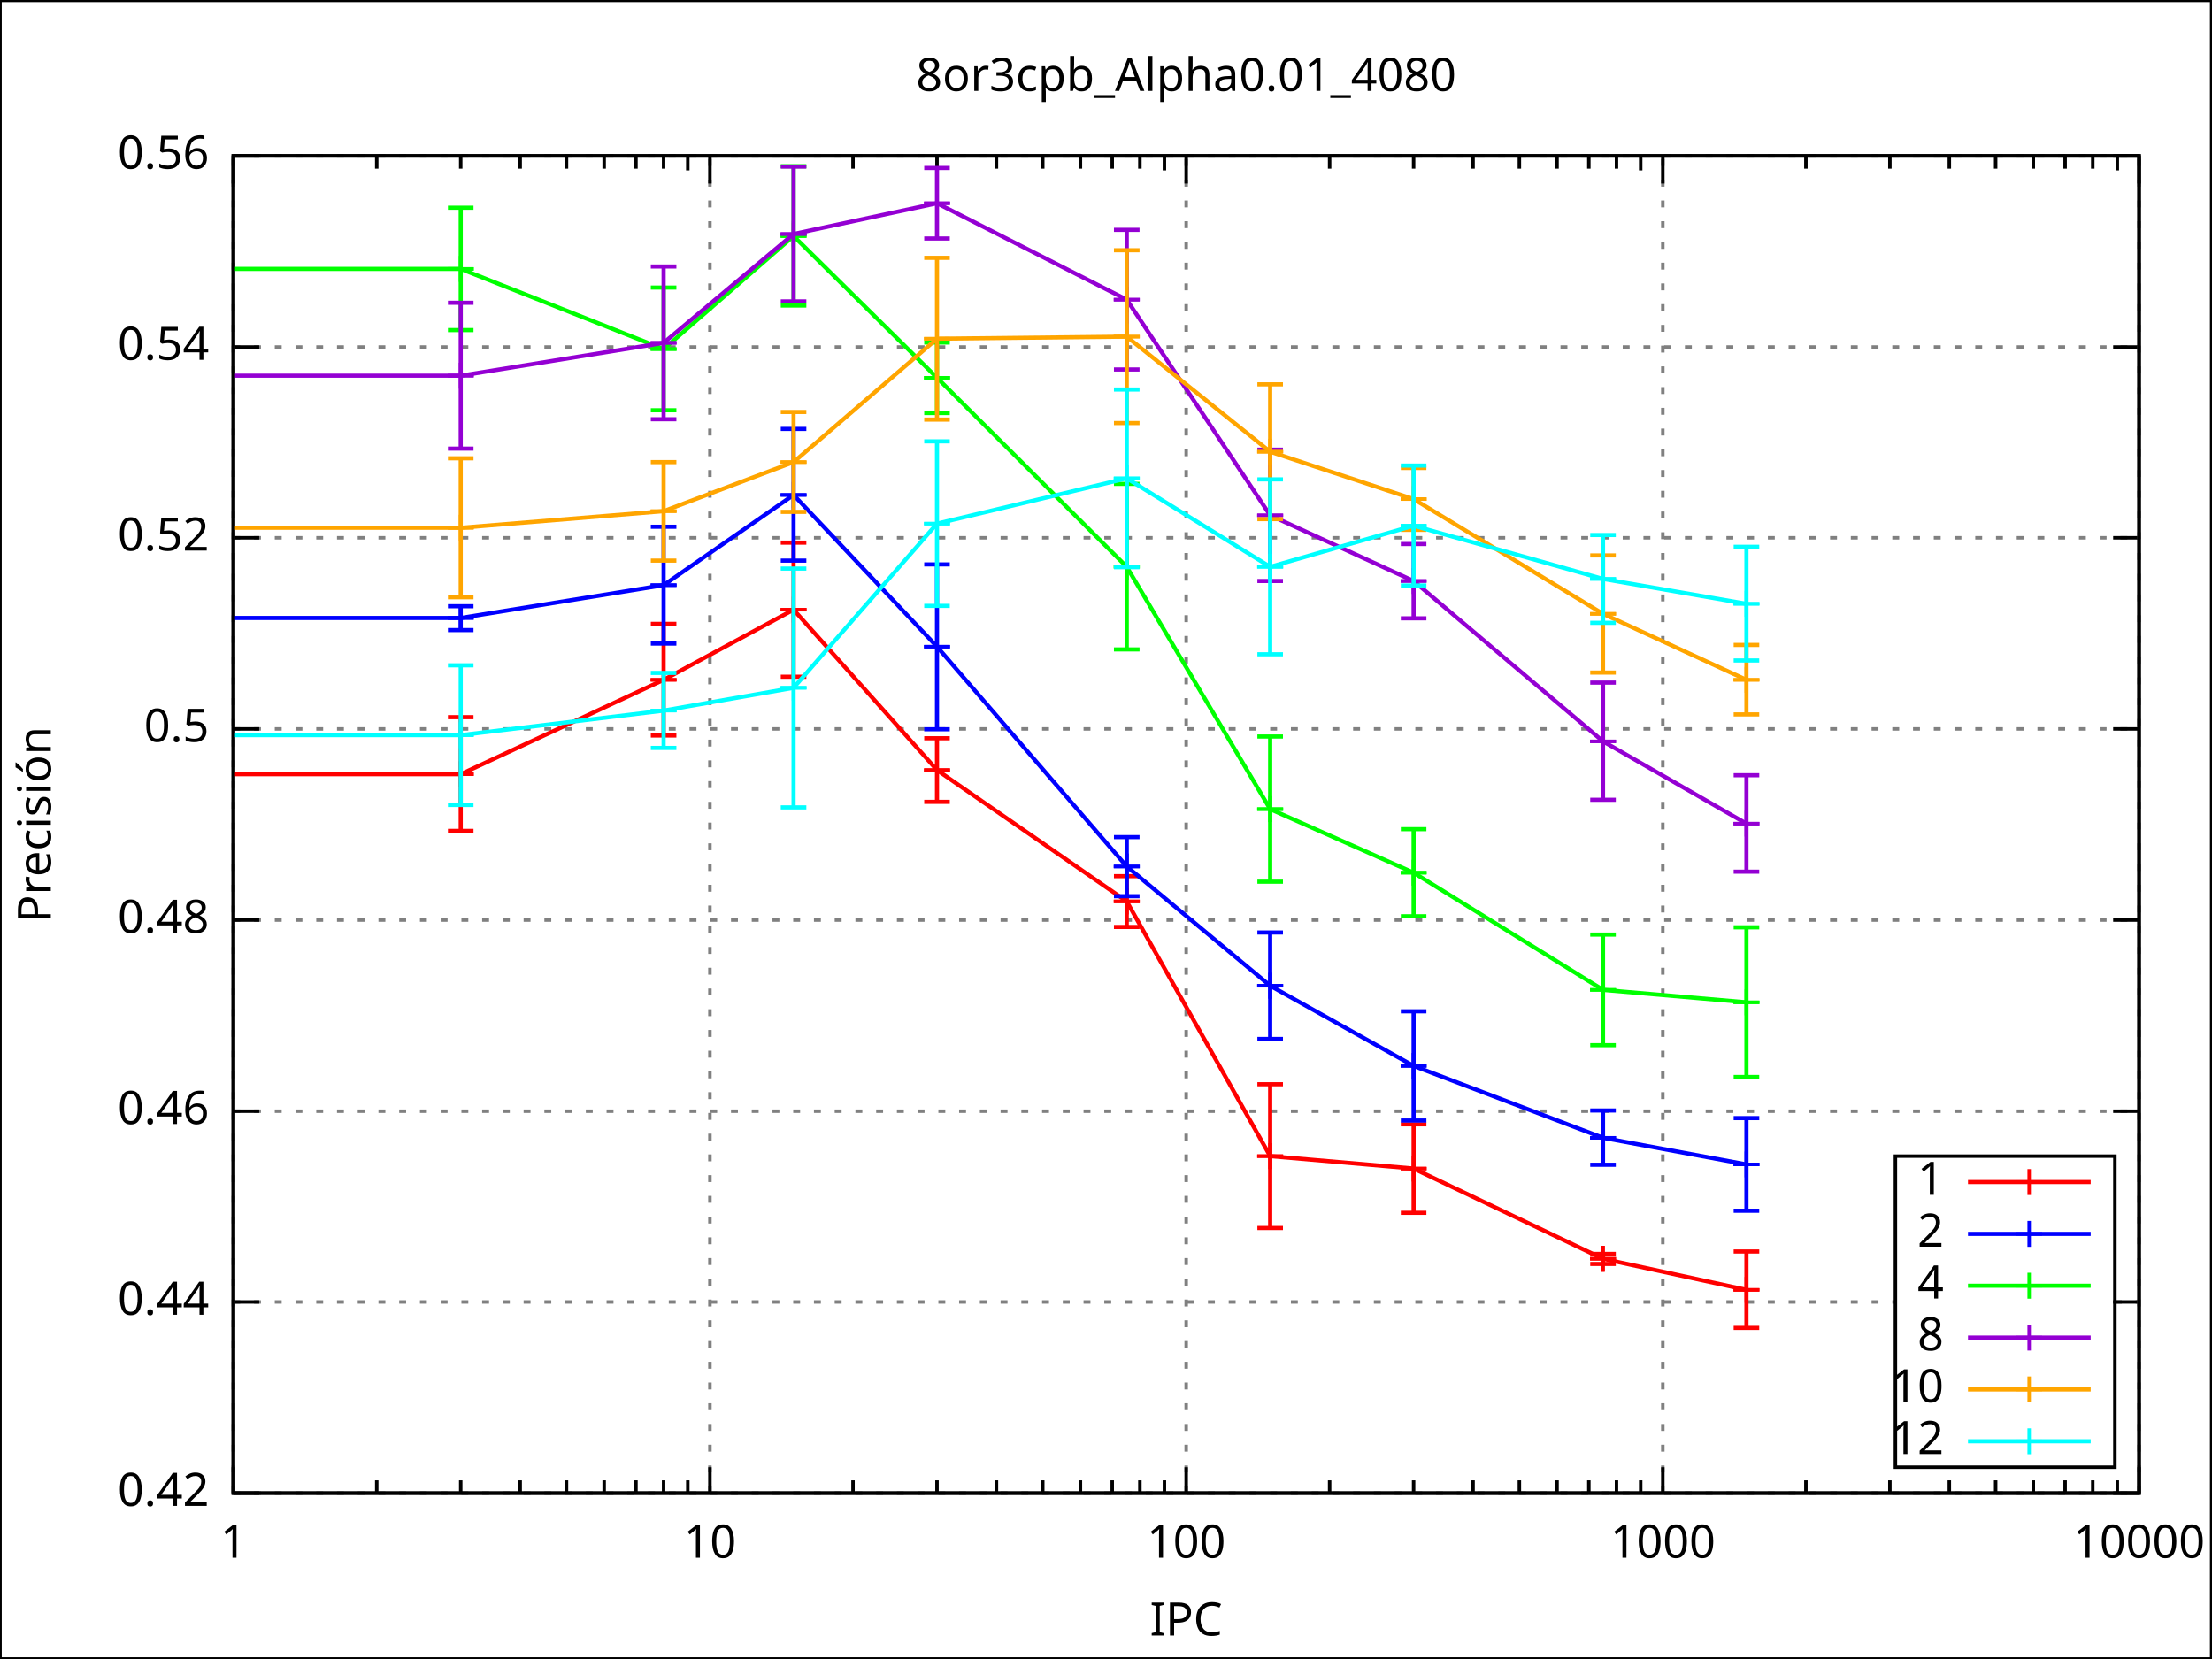
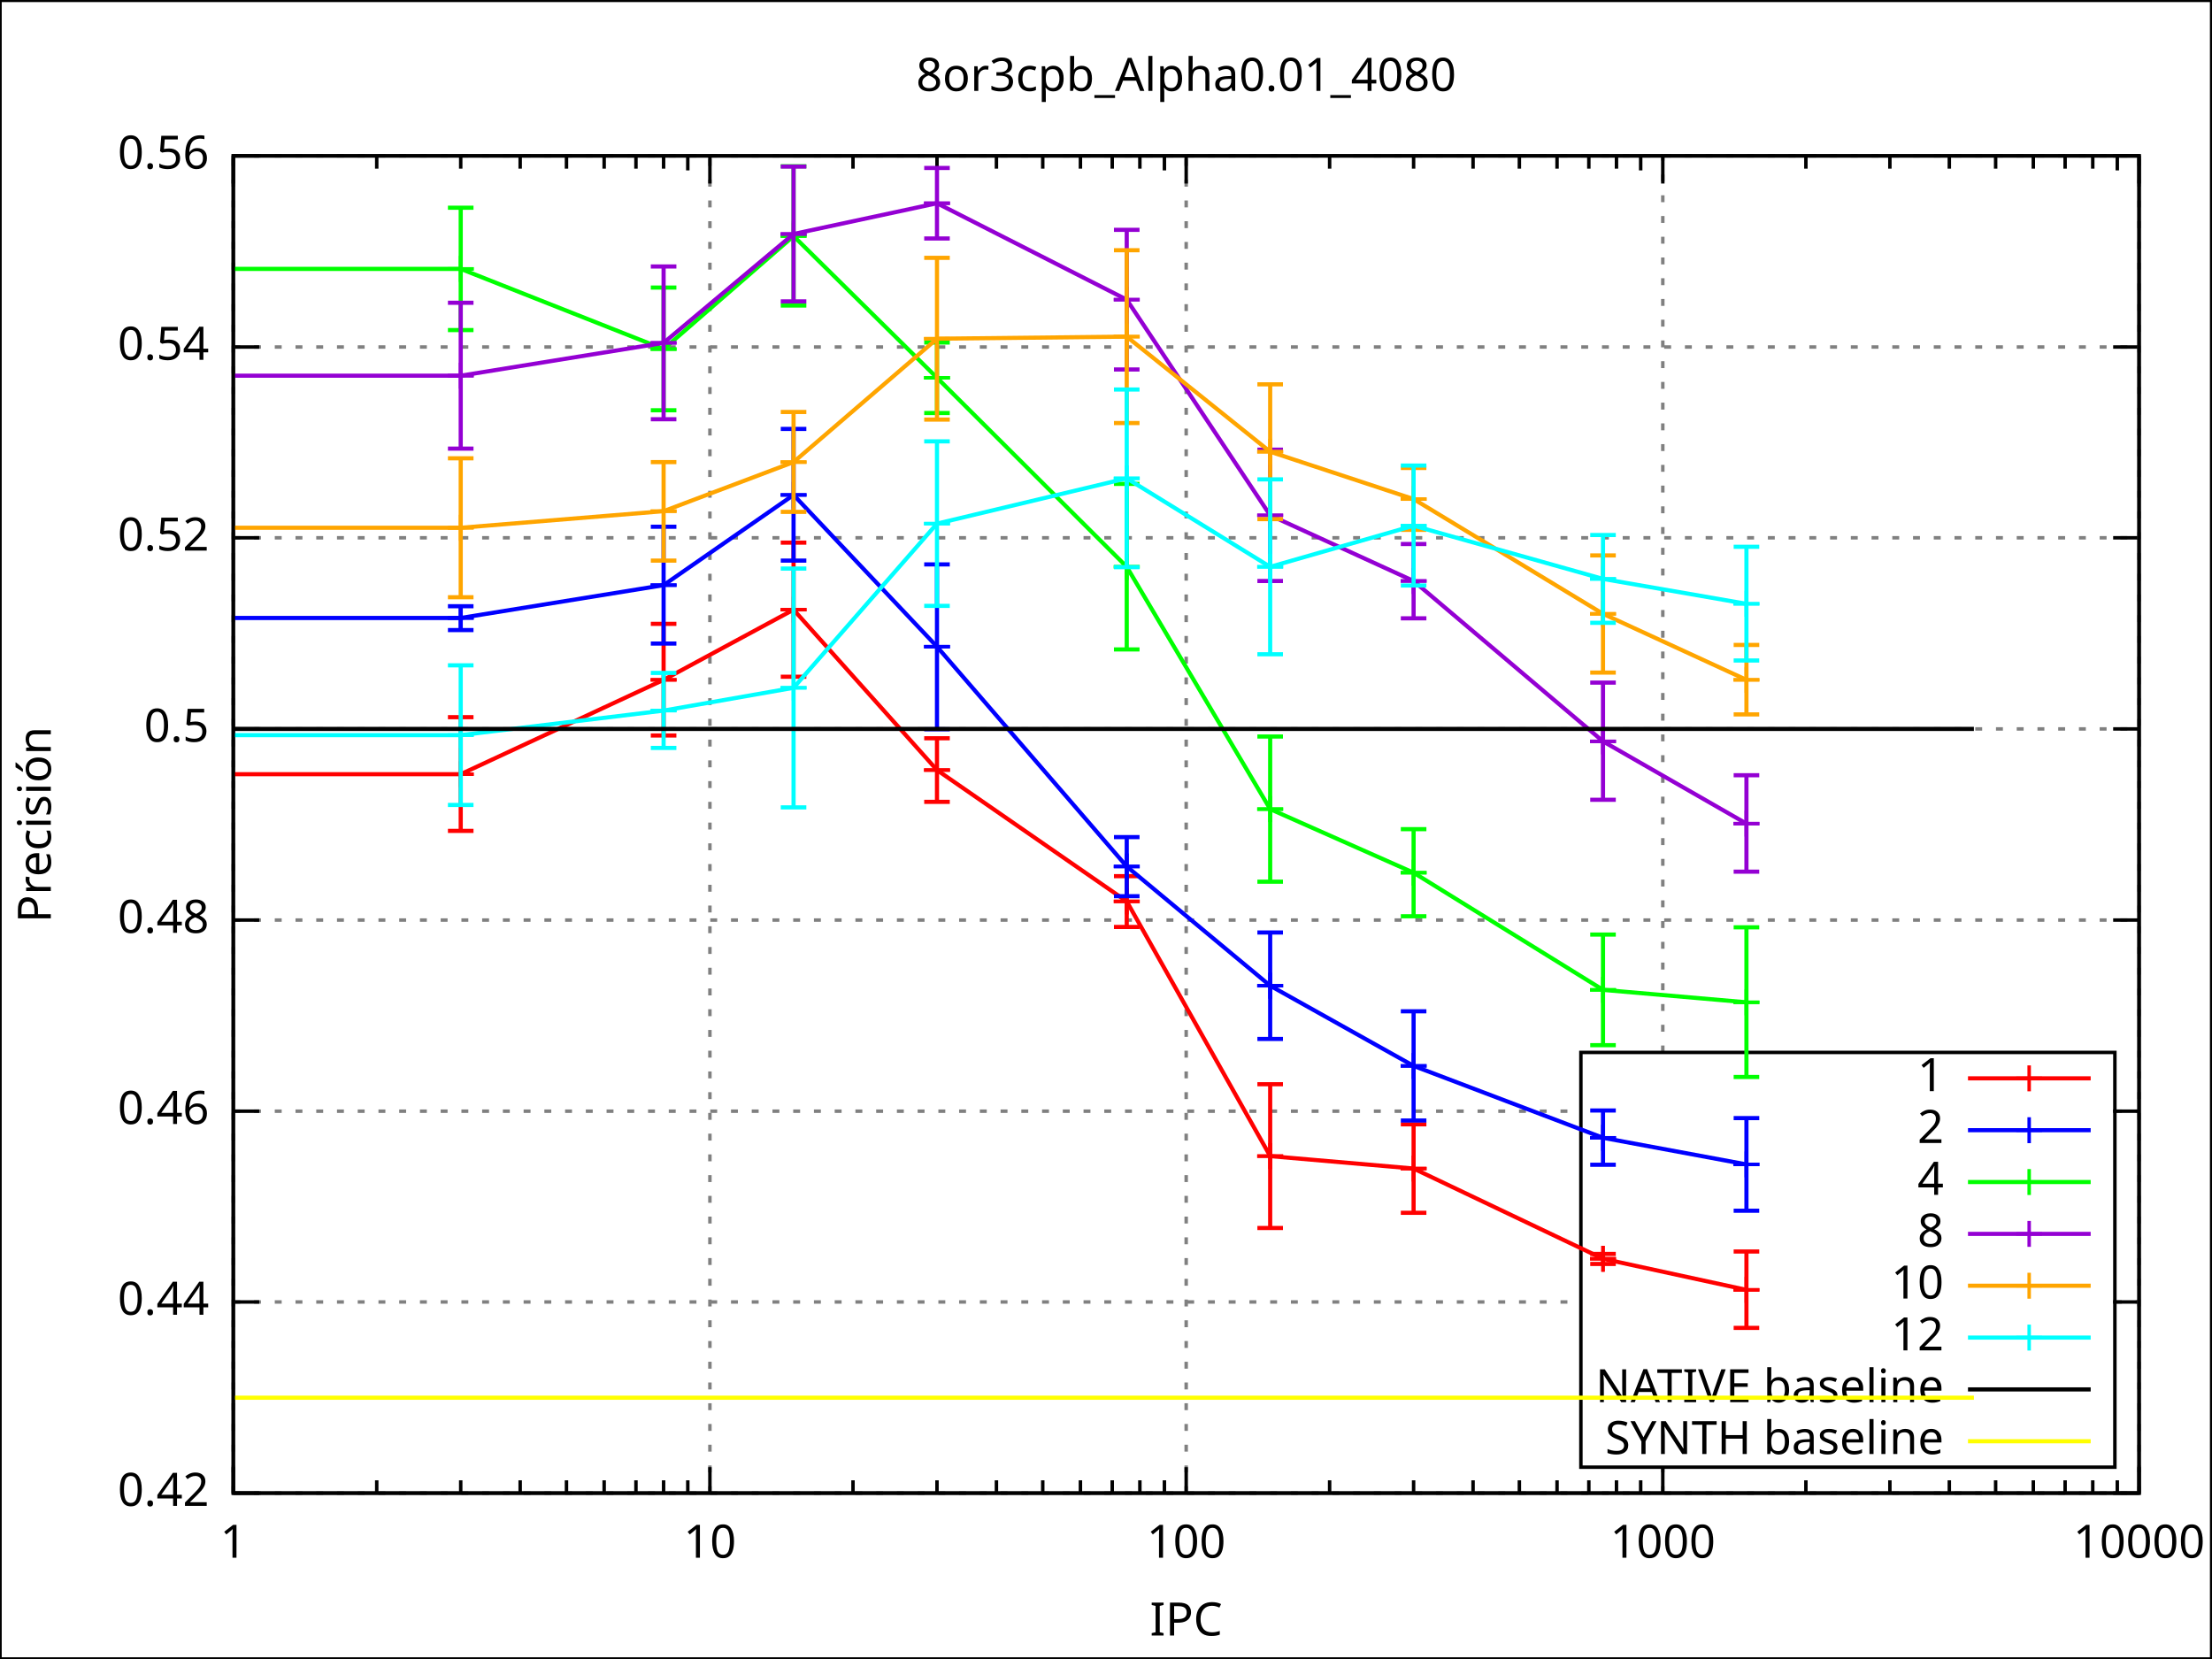
<svg xmlns="http://www.w3.org/2000/svg" xmlns:xlink="http://www.w3.org/1999/xlink" width="640" height="480" viewBox="0 0 640 480">
  <g id="gnuplot_canvas">
    <rect x="0" y="0" width="640" height="480" fill="none" />
    <defs>
      <circle id="gpDot" r="0.5" stroke-width="0.5" />
      <path id="gpPt0" stroke-width="0.267" stroke="currentColor" d="M-1,0 h2 M0,-1 v2" />
      <path id="gpPt1" stroke-width="0.267" stroke="currentColor" d="M-1,-1 L1,1 M1,-1 L-1,1" />
      <path id="gpPt2" stroke-width="0.267" stroke="currentColor" d="M-1,0 L1,0 M0,-1 L0,1 M-1,-1 L1,1 M-1,1 L1,-1" />
      <rect id="gpPt3" stroke-width="0.267" stroke="currentColor" x="-1" y="-1" width="2" height="2" />
      <rect id="gpPt4" stroke-width="0.267" stroke="currentColor" fill="currentColor" x="-1" y="-1" width="2" height="2" />
      <circle id="gpPt5" stroke-width="0.267" stroke="currentColor" cx="0" cy="0" r="1" />
      <use xlink:href="#gpPt5" id="gpPt6" fill="currentColor" stroke="none" />
      <path id="gpPt7" stroke-width="0.267" stroke="currentColor" d="M0,-1.33 L-1.33,0.67 L1.33,0.67 z" />
      <use xlink:href="#gpPt7" id="gpPt8" fill="currentColor" stroke="none" />
      <use xlink:href="#gpPt7" id="gpPt9" stroke="currentColor" transform="rotate(180)" />
      <use xlink:href="#gpPt9" id="gpPt10" fill="currentColor" stroke="none" />
      <use xlink:href="#gpPt3" id="gpPt11" stroke="currentColor" transform="rotate(45)" />
      <use xlink:href="#gpPt11" id="gpPt12" fill="currentColor" stroke="none" />
    </defs>
    <g style="fill:none; color:white; stroke:currentColor; stroke-width:1.00; stroke-linecap:butt; stroke-linejoin:miter">
</g>
    <g style="fill:none; color:black; stroke:currentColor; stroke-width:1.00; stroke-linecap:butt; stroke-linejoin:miter">
      <g style="stroke:none; shape-rendering:crispEdges">
        <polygon fill="rgb(255, 255, 255)" points="0.0,480.0 639.9,480.0 639.9,0.1 0.0,0.1 " />
      </g>
      <path stroke="black" d="M0.0,480.0 L0.0,0.1 L639.9,0.1 L639.9,480.0 L0.0,480.0  h0.01" />
    </g>
    <g style="fill:none; color:gray; stroke:currentColor; stroke-width:1.00; stroke-linecap:butt; stroke-linejoin:miter">
      <path stroke="gray" stroke-dasharray=" 2,4" class="gridline" d="M67.5,432.0 L618.9,432.0  h0.01" />
    </g>
    <g style="fill:none; color:black; stroke:currentColor; stroke-width:1.00; stroke-linecap:butt; stroke-linejoin:miter">
      <path stroke="black" d="M67.5,432.0 L75.0,432.0 M618.9,432.0 L611.4,432.0  h0.01" />
      <g transform="translate(60.5,435.7)" style="stroke:none; fill:black; font-family:Verdana; font-size:10.00pt; text-anchor:end">
        <text> 0.42</text>
      </g>
    </g>
    <g style="fill:none; color:gray; stroke:currentColor; stroke-width:1.00; stroke-linecap:butt; stroke-linejoin:miter">
-       <path stroke="gray" stroke-dasharray=" 2,4" class="gridline" d="M67.5,376.7 L548.4,376.7 M611.9,376.7 L618.9,376.7  h0.01" />
+       <path stroke="gray" stroke-dasharray=" 2,4" class="gridline" d="M67.5,376.7 L457.4,376.7 M611.9,376.7 L618.9,376.7  h0.01" />
    </g>
    <g style="fill:none; color:black; stroke:currentColor; stroke-width:1.00; stroke-linecap:butt; stroke-linejoin:miter">
      <path stroke="black" d="M67.5,376.7 L75.0,376.7 M618.9,376.7 L611.4,376.7  h0.01" />
      <g transform="translate(60.5,380.4)" style="stroke:none; fill:black; font-family:Verdana; font-size:10.00pt; text-anchor:end">
        <text> 0.44</text>
      </g>
    </g>
    <g style="fill:none; color:gray; stroke:currentColor; stroke-width:1.00; stroke-linecap:butt; stroke-linejoin:miter">
-       <path stroke="gray" stroke-dasharray=" 2,4" class="gridline" d="M67.5,321.5 L618.9,321.5  h0.01" />
+       <path stroke="gray" stroke-dasharray=" 2,4" class="gridline" d="M67.5,321.5 L457.4,321.5 M611.9,321.5 L618.9,321.5  h0.01" />
    </g>
    <g style="fill:none; color:black; stroke:currentColor; stroke-width:1.00; stroke-linecap:butt; stroke-linejoin:miter">
      <path stroke="black" d="M67.5,321.5 L75.0,321.5 M618.9,321.5 L611.4,321.5  h0.01" />
      <g transform="translate(60.5,325.2)" style="stroke:none; fill:black; font-family:Verdana; font-size:10.00pt; text-anchor:end">
        <text> 0.46</text>
      </g>
    </g>
    <g style="fill:none; color:gray; stroke:currentColor; stroke-width:1.00; stroke-linecap:butt; stroke-linejoin:miter">
      <path stroke="gray" stroke-dasharray=" 2,4" class="gridline" d="M67.5,266.2 L618.9,266.2  h0.01" />
    </g>
    <g style="fill:none; color:black; stroke:currentColor; stroke-width:1.00; stroke-linecap:butt; stroke-linejoin:miter">
      <path stroke="black" d="M67.5,266.2 L75.0,266.2 M618.9,266.2 L611.4,266.2  h0.01" />
      <g transform="translate(60.5,269.9)" style="stroke:none; fill:black; font-family:Verdana; font-size:10.00pt; text-anchor:end">
        <text> 0.48</text>
      </g>
    </g>
    <g style="fill:none; color:gray; stroke:currentColor; stroke-width:1.00; stroke-linecap:butt; stroke-linejoin:miter">
      <path stroke="gray" stroke-dasharray=" 2,4" class="gridline" d="M67.5,210.9 L618.9,210.9  h0.01" />
    </g>
    <g style="fill:none; color:black; stroke:currentColor; stroke-width:1.00; stroke-linecap:butt; stroke-linejoin:miter">
      <path stroke="black" d="M67.5,210.9 L75.0,210.9 M618.9,210.9 L611.4,210.9  h0.01" />
      <g transform="translate(60.5,214.6)" style="stroke:none; fill:black; font-family:Verdana; font-size:10.00pt; text-anchor:end">
        <text> 0.5</text>
      </g>
    </g>
    <g style="fill:none; color:gray; stroke:currentColor; stroke-width:1.00; stroke-linecap:butt; stroke-linejoin:miter">
      <path stroke="gray" stroke-dasharray=" 2,4" class="gridline" d="M67.5,155.6 L618.9,155.6  h0.01" />
    </g>
    <g style="fill:none; color:black; stroke:currentColor; stroke-width:1.00; stroke-linecap:butt; stroke-linejoin:miter">
      <path stroke="black" d="M67.5,155.6 L75.0,155.6 M618.9,155.6 L611.4,155.6  h0.01" />
      <g transform="translate(60.5,159.3)" style="stroke:none; fill:black; font-family:Verdana; font-size:10.00pt; text-anchor:end">
        <text> 0.52</text>
      </g>
    </g>
    <g style="fill:none; color:gray; stroke:currentColor; stroke-width:1.00; stroke-linecap:butt; stroke-linejoin:miter">
      <path stroke="gray" stroke-dasharray=" 2,4" class="gridline" d="M67.5,100.4 L618.9,100.4  h0.01" />
    </g>
    <g style="fill:none; color:black; stroke:currentColor; stroke-width:1.00; stroke-linecap:butt; stroke-linejoin:miter">
      <path stroke="black" d="M67.5,100.4 L75.0,100.4 M618.9,100.4 L611.4,100.4  h0.01" />
      <g transform="translate(60.5,104.1)" style="stroke:none; fill:black; font-family:Verdana; font-size:10.00pt; text-anchor:end">
        <text> 0.54</text>
      </g>
    </g>
    <g style="fill:none; color:gray; stroke:currentColor; stroke-width:1.00; stroke-linecap:butt; stroke-linejoin:miter">
      <path stroke="gray" stroke-dasharray=" 2,4" class="gridline" d="M67.5,45.1 L618.9,45.1  h0.01" />
    </g>
    <g style="fill:none; color:black; stroke:currentColor; stroke-width:1.00; stroke-linecap:butt; stroke-linejoin:miter">
      <path stroke="black" d="M67.5,45.1 L75.0,45.1 M618.9,45.1 L611.4,45.1  h0.01" />
      <g transform="translate(60.5,48.8)" style="stroke:none; fill:black; font-family:Verdana; font-size:10.00pt; text-anchor:end">
        <text> 0.56</text>
      </g>
    </g>
    <g style="fill:none; color:gray; stroke:currentColor; stroke-width:1.00; stroke-linecap:butt; stroke-linejoin:miter">
      <path stroke="gray" stroke-dasharray=" 2,4" class="gridline" d="M67.5,432.0 L67.5,45.1  h0.01" />
    </g>
    <g style="fill:none; color:black; stroke:currentColor; stroke-width:1.00; stroke-linecap:butt; stroke-linejoin:miter">
      <path stroke="black" d="M67.5,432.0 L67.5,424.5 M67.5,45.1 L67.5,52.6  h0.01" />
      <g transform="translate(67.5,450.7)" style="stroke:none; fill:black; font-family:Verdana; font-size:10.00pt; text-anchor:middle">
        <text> 1</text>
      </g>
      <path stroke="black" d="M109.0,432.0 L109.0,428.3 M109.0,45.1 L109.0,48.8 M133.3,432.0 L133.3,428.3 M133.3,45.1 L133.3,48.8    M150.5,432.0 L150.5,428.3 M150.5,45.1 L150.5,48.8 M163.9,432.0 L163.9,428.3 M163.9,45.1 L163.9,48.8    M174.8,432.0 L174.8,428.3 M174.8,45.1 L174.8,48.8 M184.0,432.0 L184.0,428.3 M184.0,45.1 L184.0,48.8    M192.0,432.0 L192.0,428.3 M192.0,45.1 L192.0,48.8 M199.0,432.0 L199.0,428.3 M199.0,45.1 L199.0,48.8     h0.01" />
    </g>
    <g style="fill:none; color:gray; stroke:currentColor; stroke-width:1.00; stroke-linecap:butt; stroke-linejoin:miter">
      <path stroke="gray" stroke-dasharray=" 2,4" class="gridline" d="M205.4,432.0 L205.4,45.1  h0.01" />
    </g>
    <g style="fill:none; color:black; stroke:currentColor; stroke-width:1.00; stroke-linecap:butt; stroke-linejoin:miter">
      <path stroke="black" d="M205.4,432.0 L205.4,424.5 M205.4,45.1 L205.4,52.6  h0.01" />
      <g transform="translate(205.4,450.7)" style="stroke:none; fill:black; font-family:Verdana; font-size:10.00pt; text-anchor:middle">
        <text> 10</text>
      </g>
      <path stroke="black" d="M246.8,432.0 L246.8,428.3 M246.8,45.1 L246.8,48.8 M271.1,432.0 L271.1,428.3 M271.1,45.1 L271.1,48.8    M288.3,432.0 L288.3,428.3 M288.3,45.1 L288.3,48.8 M301.7,432.0 L301.7,428.3 M301.7,45.1 L301.7,48.8    M312.6,432.0 L312.6,428.3 M312.6,45.1 L312.6,48.8 M321.8,432.0 L321.8,428.3 M321.8,45.1 L321.8,48.8    M329.8,432.0 L329.8,428.3 M329.8,45.1 L329.8,48.8 M336.9,432.0 L336.9,428.3 M336.9,45.1 L336.9,48.8     h0.01" />
    </g>
    <g style="fill:none; color:gray; stroke:currentColor; stroke-width:1.00; stroke-linecap:butt; stroke-linejoin:miter">
      <path stroke="gray" stroke-dasharray=" 2,4" class="gridline" d="M343.2,432.0 L343.2,45.1  h0.01" />
    </g>
    <g style="fill:none; color:black; stroke:currentColor; stroke-width:1.00; stroke-linecap:butt; stroke-linejoin:miter">
      <path stroke="black" d="M343.2,432.0 L343.2,424.5 M343.2,45.1 L343.2,52.6  h0.01" />
      <g transform="translate(343.2,450.7)" style="stroke:none; fill:black; font-family:Verdana; font-size:10.00pt; text-anchor:middle">
        <text> 100</text>
      </g>
      <path stroke="black" d="M384.7,432.0 L384.7,428.3 M384.7,45.1 L384.7,48.8 M409.0,432.0 L409.0,428.3 M409.0,45.1 L409.0,48.8    M426.2,432.0 L426.2,428.3 M426.2,45.1 L426.2,48.8 M439.6,432.0 L439.6,428.3 M439.6,45.1 L439.6,48.8    M450.5,432.0 L450.5,428.3 M450.5,45.1 L450.5,48.8 M459.7,432.0 L459.7,428.3 M459.7,45.1 L459.7,48.8    M467.7,432.0 L467.7,428.3 M467.7,45.1 L467.7,48.8 M474.7,432.0 L474.7,428.3 M474.7,45.1 L474.7,48.8     h0.01" />
    </g>
    <g style="fill:none; color:gray; stroke:currentColor; stroke-width:1.00; stroke-linecap:butt; stroke-linejoin:miter">
-       <path stroke="gray" stroke-dasharray=" 2,4" class="gridline" d="M481.1,432.0 L481.1,45.1  h0.01" />
+       <path stroke="gray" stroke-dasharray=" 2,4" class="gridline" d="M481.1,432.0 L481.1,424.5 M481.1,304.5 L481.1,45.1  h0.01" />
    </g>
    <g style="fill:none; color:black; stroke:currentColor; stroke-width:1.00; stroke-linecap:butt; stroke-linejoin:miter">
      <path stroke="black" d="M481.1,432.0 L481.1,424.5 M481.1,45.1 L481.1,52.6  h0.01" />
      <g transform="translate(481.1,450.7)" style="stroke:none; fill:black; font-family:Verdana; font-size:10.00pt; text-anchor:middle">
        <text> 1000</text>
      </g>
      <path stroke="black" d="M522.5,432.0 L522.5,428.3 M522.5,45.1 L522.5,48.8 M546.8,432.0 L546.8,428.3 M546.8,45.1 L546.8,48.8    M564.0,432.0 L564.0,428.3 M564.0,45.1 L564.0,48.8 M577.4,432.0 L577.4,428.3 M577.4,45.1 L577.4,48.8    M588.3,432.0 L588.3,428.3 M588.3,45.1 L588.3,48.8 M597.5,432.0 L597.5,428.3 M597.5,45.1 L597.5,48.8    M605.5,432.0 L605.5,428.3 M605.5,45.1 L605.5,48.8 M612.6,432.0 L612.6,428.3 M612.6,45.1 L612.6,48.8     h0.01" />
    </g>
    <g style="fill:none; color:gray; stroke:currentColor; stroke-width:1.00; stroke-linecap:butt; stroke-linejoin:miter">
      <path stroke="gray" stroke-dasharray=" 2,4" class="gridline" d="M618.9,432.0 L618.9,45.1  h0.01" />
    </g>
    <g style="fill:none; color:black; stroke:currentColor; stroke-width:1.00; stroke-linecap:butt; stroke-linejoin:miter">
      <path stroke="black" d="M618.9,432.0 L618.9,424.5 M618.9,45.1 L618.9,52.6  h0.01" />
      <g transform="translate(618.9,450.7)" style="stroke:none; fill:black; font-family:Verdana; font-size:10.00pt; text-anchor:middle">
        <text> 10000</text>
      </g>
      <path stroke="black" d="M67.5,45.1 L67.5,432.0 L618.9,432.0 L618.9,45.1 L67.5,45.1 Z  h0.01" />
      <g transform="translate(14.7,238.6) rotate(270)" style="stroke:none; fill:black; font-family:Verdana; font-size:10.00pt; text-anchor:middle">
        <text>Precisión</text>
      </g>
      <g transform="translate(343.2,473.2)" style="stroke:none; fill:black; font-family:Verdana; font-size:10.00pt; text-anchor:middle">
        <text>IPC</text>
      </g>
      <g transform="translate(343.2,26.3)" style="stroke:none; fill:black; font-family:Verdana; font-size:10.00pt; text-anchor:middle">
        <text>8or3cpb_Alpha0.01_4080</text>
      </g>
-       <path stroke="black" d="M548.4,424.5 L548.4,334.5 L611.9,334.5 L611.9,424.5 L548.4,424.5 Z  h0.01" />
+       <path stroke="black" d="M457.4,424.5 L457.4,304.5 L611.9,304.5 L611.9,424.5 L457.4,424.5 Z  h0.01" />
    </g>
    <g id="gnuplot_plot_1">
      <g style="fill:none; color:white; stroke:black; stroke-width:1.20; stroke-linecap:butt; stroke-linejoin:miter">
</g>
      <g style="fill:none; color:red; stroke:currentColor; stroke-width:1.20; stroke-linecap:butt; stroke-linejoin:miter">
-         <g transform="translate(562.4,345.7)" style="stroke:none; fill:black; font-family:Verdana; font-size:10.00pt; text-anchor:end">
+         <g transform="translate(562.4,315.7)" style="stroke:none; fill:black; font-family:Verdana; font-size:10.00pt; text-anchor:end">
          <text>1</text>
        </g>
-         <path stroke="rgb(255,   0,   0)" d="M569.4,342.0 L604.9,342.0 M67.5,224.0 L133.3,224.0 L192.0,196.7 L229.6,176.4 L271.1,222.8 L326.0,260.8    L367.5,334.5 L409.0,338.1 L463.8,364.2 L505.3,373.2  h0.01" />
+         <path stroke="rgb(255,   0,   0)" d="M569.4,312.0 L604.9,312.0 M67.5,224.0 L133.3,224.0 L192.0,196.7 L229.6,176.4 L271.1,222.8 L326.0,260.8    L367.5,334.5 L409.0,338.1 L463.8,364.2 L505.3,373.2  h0.01" />
        <use xlink:href="#gpPt0" transform="translate(133.3,224.0) scale(3.75)" color="rgb(255,   0,   0)" />
        <use xlink:href="#gpPt0" transform="translate(192.0,196.7) scale(3.75)" color="rgb(255,   0,   0)" />
        <use xlink:href="#gpPt0" transform="translate(229.6,176.4) scale(3.75)" color="rgb(255,   0,   0)" />
        <use xlink:href="#gpPt0" transform="translate(271.1,222.8) scale(3.75)" color="rgb(255,   0,   0)" />
        <use xlink:href="#gpPt0" transform="translate(326.0,260.8) scale(3.75)" color="rgb(255,   0,   0)" />
        <use xlink:href="#gpPt0" transform="translate(367.5,334.5) scale(3.75)" color="rgb(255,   0,   0)" />
        <use xlink:href="#gpPt0" transform="translate(409.0,338.1) scale(3.75)" color="rgb(255,   0,   0)" />
        <use xlink:href="#gpPt0" transform="translate(463.8,364.2) scale(3.75)" color="rgb(255,   0,   0)" />
        <use xlink:href="#gpPt0" transform="translate(505.3,373.2) scale(3.75)" color="rgb(255,   0,   0)" />
-         <use xlink:href="#gpPt0" transform="translate(587.1,342.0) scale(3.75)" color="rgb(255,   0,   0)" />
+         <use xlink:href="#gpPt0" transform="translate(587.1,312.0) scale(3.75)" color="rgb(255,   0,   0)" />
      </g>
    </g>
    <g id="gnuplot_plot_2">
      <g style="fill:none; color:red; stroke:currentColor; stroke-width:1.20; stroke-linecap:butt; stroke-linejoin:miter">
        <path stroke="rgb(255,   0,   0)" d="M133.3,240.4 L133.3,207.5 M129.6,240.4 L137.0,240.4 M129.6,207.5 L137.0,207.5 M192.0,212.8 L192.0,180.5    M188.3,212.8 L195.7,212.8 M188.3,180.5 L195.7,180.5 M229.6,195.8 L229.6,157.0 M225.9,195.8 L233.3,195.8    M225.9,157.0 L233.3,157.0 M271.1,232.0 L271.1,213.6 M267.4,232.0 L274.8,232.0 M267.4,213.6 L274.8,213.6    M326.0,268.2 L326.0,253.5 M322.3,268.2 L329.7,268.2 M322.3,253.5 L329.7,253.5 M367.5,355.3 L367.5,313.7    M363.8,355.3 L371.2,355.3 M363.8,313.7 L371.2,313.7 M409.0,350.9 L409.0,325.3 M405.3,350.9 L412.7,350.9    M405.3,325.3 L412.7,325.3 M463.8,365.7 L463.8,362.8 M460.1,365.7 L467.5,365.7 M460.1,362.8 L467.5,362.8    M505.3,384.2 L505.3,362.1 M501.6,384.2 L509.0,384.2 M501.6,362.1 L509.0,362.1  h0.01" />
        <use xlink:href="#gpPt0" transform="translate(133.3,224.0) scale(3.75)" color="rgb(255,   0,   0)" />
        <use xlink:href="#gpPt0" transform="translate(192.0,196.7) scale(3.75)" color="rgb(255,   0,   0)" />
        <use xlink:href="#gpPt0" transform="translate(229.6,176.4) scale(3.75)" color="rgb(255,   0,   0)" />
        <use xlink:href="#gpPt0" transform="translate(271.1,222.8) scale(3.75)" color="rgb(255,   0,   0)" />
        <use xlink:href="#gpPt0" transform="translate(326.0,260.8) scale(3.75)" color="rgb(255,   0,   0)" />
        <use xlink:href="#gpPt0" transform="translate(367.5,334.5) scale(3.75)" color="rgb(255,   0,   0)" />
        <use xlink:href="#gpPt0" transform="translate(409.0,338.1) scale(3.75)" color="rgb(255,   0,   0)" />
        <use xlink:href="#gpPt0" transform="translate(463.8,364.2) scale(3.75)" color="rgb(255,   0,   0)" />
        <use xlink:href="#gpPt0" transform="translate(505.3,373.2) scale(3.75)" color="rgb(255,   0,   0)" />
      </g>
    </g>
    <g id="gnuplot_plot_3">
      <g style="fill:none; color:red; stroke:currentColor; stroke-width:1.20; stroke-linecap:butt; stroke-linejoin:miter">
-         <g transform="translate(562.4,360.7)" style="stroke:none; fill:black; font-family:Verdana; font-size:10.00pt; text-anchor:end">
+         <g transform="translate(562.4,330.7)" style="stroke:none; fill:black; font-family:Verdana; font-size:10.00pt; text-anchor:end">
          <text>2</text>
        </g>
-         <path stroke="rgb(  0,   0, 255)" d="M569.4,357.0 L604.9,357.0 M67.5,178.8 L133.3,178.8 L192.0,169.3 L229.6,143.2 L271.1,187.1 L326.0,250.7    L367.5,285.2 L409.0,308.4 L463.8,329.2 L505.3,336.9  h0.01" />
+         <path stroke="rgb(  0,   0, 255)" d="M569.4,327.0 L604.9,327.0 M67.5,178.8 L133.3,178.8 L192.0,169.3 L229.6,143.2 L271.1,187.1 L326.0,250.7    L367.5,285.2 L409.0,308.4 L463.8,329.2 L505.3,336.9  h0.01" />
        <use xlink:href="#gpPt0" transform="translate(133.3,178.8) scale(3.75)" color="rgb(  0,   0, 255)" />
        <use xlink:href="#gpPt0" transform="translate(192.0,169.3) scale(3.75)" color="rgb(  0,   0, 255)" />
        <use xlink:href="#gpPt0" transform="translate(229.6,143.2) scale(3.75)" color="rgb(  0,   0, 255)" />
        <use xlink:href="#gpPt0" transform="translate(271.1,187.1) scale(3.75)" color="rgb(  0,   0, 255)" />
        <use xlink:href="#gpPt0" transform="translate(326.0,250.7) scale(3.75)" color="rgb(  0,   0, 255)" />
        <use xlink:href="#gpPt0" transform="translate(367.5,285.2) scale(3.75)" color="rgb(  0,   0, 255)" />
        <use xlink:href="#gpPt0" transform="translate(409.0,308.4) scale(3.75)" color="rgb(  0,   0, 255)" />
        <use xlink:href="#gpPt0" transform="translate(463.8,329.2) scale(3.75)" color="rgb(  0,   0, 255)" />
        <use xlink:href="#gpPt0" transform="translate(505.3,336.9) scale(3.75)" color="rgb(  0,   0, 255)" />
-         <use xlink:href="#gpPt0" transform="translate(587.1,357.0) scale(3.75)" color="rgb(  0,   0, 255)" />
+         <use xlink:href="#gpPt0" transform="translate(587.1,327.0) scale(3.75)" color="rgb(  0,   0, 255)" />
      </g>
    </g>
    <g id="gnuplot_plot_4">
      <g style="fill:none; color:red; stroke:currentColor; stroke-width:1.20; stroke-linecap:butt; stroke-linejoin:miter">
        <path stroke="rgb(  0,   0, 255)" d="M133.3,182.3 L133.3,175.4 M129.6,182.3 L137.0,182.3 M129.6,175.4 L137.0,175.4 M192.0,186.2 L192.0,152.4    M188.3,186.2 L195.7,186.2 M188.3,152.4 L195.7,152.4 M229.6,162.2 L229.6,124.1 M225.9,162.2 L233.3,162.2    M225.9,124.1 L233.3,124.1 M271.1,211.0 L271.1,163.3 M267.4,211.0 L274.8,211.0 M267.4,163.3 L274.8,163.3    M326.0,259.3 L326.0,242.2 M322.3,259.3 L329.7,259.3 M322.3,242.2 L329.7,242.2 M367.5,300.6 L367.5,269.8    M363.8,300.6 L371.2,300.6 M363.8,269.8 L371.2,269.8 M409.0,324.2 L409.0,292.6 M405.3,324.2 L412.7,324.2    M405.3,292.6 L412.7,292.6 M463.8,337.0 L463.8,321.3 M460.1,337.0 L467.5,337.0 M460.1,321.3 L467.5,321.3    M505.3,350.3 L505.3,323.5 M501.6,350.3 L509.0,350.3 M501.6,323.5 L509.0,323.5  h0.01" />
        <use xlink:href="#gpPt0" transform="translate(133.3,178.8) scale(3.75)" color="rgb(  0,   0, 255)" />
        <use xlink:href="#gpPt0" transform="translate(192.0,169.3) scale(3.75)" color="rgb(  0,   0, 255)" />
        <use xlink:href="#gpPt0" transform="translate(229.6,143.2) scale(3.75)" color="rgb(  0,   0, 255)" />
        <use xlink:href="#gpPt0" transform="translate(271.1,187.1) scale(3.75)" color="rgb(  0,   0, 255)" />
        <use xlink:href="#gpPt0" transform="translate(326.0,250.7) scale(3.75)" color="rgb(  0,   0, 255)" />
        <use xlink:href="#gpPt0" transform="translate(367.5,285.2) scale(3.75)" color="rgb(  0,   0, 255)" />
        <use xlink:href="#gpPt0" transform="translate(409.0,308.4) scale(3.75)" color="rgb(  0,   0, 255)" />
        <use xlink:href="#gpPt0" transform="translate(463.8,329.2) scale(3.75)" color="rgb(  0,   0, 255)" />
        <use xlink:href="#gpPt0" transform="translate(505.3,336.9) scale(3.75)" color="rgb(  0,   0, 255)" />
      </g>
    </g>
    <g id="gnuplot_plot_5">
      <g style="fill:none; color:red; stroke:currentColor; stroke-width:1.20; stroke-linecap:butt; stroke-linejoin:miter">
-         <g transform="translate(562.4,375.7)" style="stroke:none; fill:black; font-family:Verdana; font-size:10.00pt; text-anchor:end">
+         <g transform="translate(562.4,345.7)" style="stroke:none; fill:black; font-family:Verdana; font-size:10.00pt; text-anchor:end">
          <text>4</text>
        </g>
-         <path stroke="rgb(  0, 255,   0)" d="M569.4,372.0 L604.9,372.0 M67.5,77.8 L133.3,77.8 L192.0,101.0 L229.6,68.3 L271.1,109.3 L326.0,164.0    L367.5,234.1 L409.0,252.5 L463.8,286.4 L505.3,290.0  h0.01" />
+         <path stroke="rgb(  0, 255,   0)" d="M569.4,342.0 L604.9,342.0 M67.5,77.8 L133.3,77.8 L192.0,101.0 L229.6,68.3 L271.1,109.3 L326.0,164.0    L367.5,234.1 L409.0,252.5 L463.8,286.4 L505.3,290.0  h0.01" />
        <use xlink:href="#gpPt0" transform="translate(133.3,77.8) scale(3.75)" color="rgb(  0, 255,   0)" />
        <use xlink:href="#gpPt0" transform="translate(192.0,101.0) scale(3.75)" color="rgb(  0, 255,   0)" />
        <use xlink:href="#gpPt0" transform="translate(229.6,68.3) scale(3.75)" color="rgb(  0, 255,   0)" />
        <use xlink:href="#gpPt0" transform="translate(271.1,109.3) scale(3.75)" color="rgb(  0, 255,   0)" />
        <use xlink:href="#gpPt0" transform="translate(326.0,164.0) scale(3.75)" color="rgb(  0, 255,   0)" />
        <use xlink:href="#gpPt0" transform="translate(367.5,234.1) scale(3.75)" color="rgb(  0, 255,   0)" />
        <use xlink:href="#gpPt0" transform="translate(409.0,252.5) scale(3.75)" color="rgb(  0, 255,   0)" />
        <use xlink:href="#gpPt0" transform="translate(463.8,286.4) scale(3.75)" color="rgb(  0, 255,   0)" />
        <use xlink:href="#gpPt0" transform="translate(505.3,290.0) scale(3.75)" color="rgb(  0, 255,   0)" />
-         <use xlink:href="#gpPt0" transform="translate(587.1,372.0) scale(3.75)" color="rgb(  0, 255,   0)" />
+         <use xlink:href="#gpPt0" transform="translate(587.1,342.0) scale(3.75)" color="rgb(  0, 255,   0)" />
      </g>
    </g>
    <g id="gnuplot_plot_6">
      <g style="fill:none; color:red; stroke:currentColor; stroke-width:1.20; stroke-linecap:butt; stroke-linejoin:miter">
        <path stroke="rgb(  0, 255,   0)" d="M133.3,95.5 L133.3,60.1 M129.6,95.5 L137.0,95.5 M129.6,60.1 L137.0,60.1 M192.0,118.7 L192.0,83.2    M188.3,118.7 L195.7,118.7 M188.3,83.2 L195.7,83.2 M229.6,88.4 L229.6,48.1 M225.9,88.4 L233.3,88.4    M225.9,48.1 L233.3,48.1 M271.1,119.5 L271.1,99.1 M267.4,119.5 L274.8,119.5 M267.4,99.1 L274.8,99.1    M326.0,187.9 L326.0,140.0 M322.3,187.9 L329.7,187.9 M322.3,140.0 L329.7,140.0 M367.5,255.1 L367.5,213.1    M363.8,255.1 L371.2,255.1 M363.8,213.1 L371.2,213.1 M409.0,265.1 L409.0,239.9 M405.3,265.1 L412.7,265.1    M405.3,239.9 L412.7,239.9 M463.8,302.4 L463.8,270.4 M460.1,302.4 L467.5,302.4 M460.1,270.4 L467.5,270.4    M505.3,311.6 L505.3,268.3 M501.6,311.6 L509.0,311.6 M501.6,268.3 L509.0,268.3  h0.01" />
        <use xlink:href="#gpPt0" transform="translate(133.3,77.8) scale(3.75)" color="rgb(  0, 255,   0)" />
        <use xlink:href="#gpPt0" transform="translate(192.0,101.0) scale(3.75)" color="rgb(  0, 255,   0)" />
        <use xlink:href="#gpPt0" transform="translate(229.6,68.3) scale(3.75)" color="rgb(  0, 255,   0)" />
        <use xlink:href="#gpPt0" transform="translate(271.1,109.3) scale(3.75)" color="rgb(  0, 255,   0)" />
        <use xlink:href="#gpPt0" transform="translate(326.0,164.0) scale(3.75)" color="rgb(  0, 255,   0)" />
        <use xlink:href="#gpPt0" transform="translate(367.5,234.1) scale(3.75)" color="rgb(  0, 255,   0)" />
        <use xlink:href="#gpPt0" transform="translate(409.0,252.5) scale(3.75)" color="rgb(  0, 255,   0)" />
        <use xlink:href="#gpPt0" transform="translate(463.8,286.4) scale(3.75)" color="rgb(  0, 255,   0)" />
        <use xlink:href="#gpPt0" transform="translate(505.3,290.0) scale(3.75)" color="rgb(  0, 255,   0)" />
      </g>
    </g>
    <g id="gnuplot_plot_7">
      <g style="fill:none; color:red; stroke:currentColor; stroke-width:1.20; stroke-linecap:butt; stroke-linejoin:miter">
-         <g transform="translate(562.4,390.7)" style="stroke:none; fill:black; font-family:Verdana; font-size:10.00pt; text-anchor:end">
+         <g transform="translate(562.4,360.7)" style="stroke:none; fill:black; font-family:Verdana; font-size:10.00pt; text-anchor:end">
          <text>8</text>
        </g>
-         <path stroke="rgb(148,   0, 211)" d="M569.4,387.0 L604.9,387.0 M67.5,108.7 L133.3,108.7 L192.0,99.2 L229.6,67.7 L271.1,58.8 L326.0,86.7    L367.5,149.1 L409.0,168.1 L463.8,214.5 L505.3,238.3  h0.01" />
+         <path stroke="rgb(148,   0, 211)" d="M569.4,357.0 L604.9,357.0 M67.5,108.7 L133.3,108.7 L192.0,99.2 L229.6,67.7 L271.1,58.8 L326.0,86.7    L367.5,149.1 L409.0,168.1 L463.8,214.5 L505.3,238.3  h0.01" />
        <use xlink:href="#gpPt0" transform="translate(133.3,108.7) scale(3.75)" color="rgb(148,   0, 211)" />
        <use xlink:href="#gpPt0" transform="translate(192.0,99.2) scale(3.75)" color="rgb(148,   0, 211)" />
        <use xlink:href="#gpPt0" transform="translate(229.6,67.7) scale(3.75)" color="rgb(148,   0, 211)" />
        <use xlink:href="#gpPt0" transform="translate(271.1,58.8) scale(3.75)" color="rgb(148,   0, 211)" />
        <use xlink:href="#gpPt0" transform="translate(326.0,86.7) scale(3.75)" color="rgb(148,   0, 211)" />
        <use xlink:href="#gpPt0" transform="translate(367.5,149.1) scale(3.75)" color="rgb(148,   0, 211)" />
        <use xlink:href="#gpPt0" transform="translate(409.0,168.1) scale(3.75)" color="rgb(148,   0, 211)" />
        <use xlink:href="#gpPt0" transform="translate(463.8,214.5) scale(3.75)" color="rgb(148,   0, 211)" />
        <use xlink:href="#gpPt0" transform="translate(505.3,238.3) scale(3.75)" color="rgb(148,   0, 211)" />
-         <use xlink:href="#gpPt0" transform="translate(587.1,387.0) scale(3.75)" color="rgb(148,   0, 211)" />
+         <use xlink:href="#gpPt0" transform="translate(587.1,357.0) scale(3.75)" color="rgb(148,   0, 211)" />
      </g>
    </g>
    <g id="gnuplot_plot_8">
      <g style="fill:none; color:red; stroke:currentColor; stroke-width:1.20; stroke-linecap:butt; stroke-linejoin:miter">
        <path stroke="rgb(148,   0, 211)" d="M133.3,129.8 L133.3,87.6 M129.6,129.8 L137.0,129.8 M129.6,87.6 L137.0,87.6 M192.0,121.3 L192.0,77.1    M188.3,121.3 L195.7,121.3 M188.3,77.1 L195.7,77.1 M229.6,87.2 L229.6,48.2 M225.9,87.2 L233.3,87.2    M225.9,48.2 L233.3,48.2 M271.1,69.0 L271.1,48.6 M267.4,69.0 L274.8,69.0 M267.4,48.6 L274.8,48.6    M326.0,106.9 L326.0,66.5 M322.3,106.9 L329.7,106.9 M322.3,66.5 L329.7,66.5 M367.5,168.1 L367.5,130.1    M363.8,168.1 L371.2,168.1 M363.8,130.1 L371.2,130.1 M409.0,178.9 L409.0,157.4 M405.3,178.9 L412.7,178.9    M405.3,157.4 L412.7,157.4 M463.8,231.4 L463.8,197.5 M460.1,231.4 L467.5,231.4 M460.1,197.5 L467.5,197.5    M505.3,252.2 L505.3,224.3 M501.6,252.2 L509.0,252.2 M501.6,224.3 L509.0,224.3  h0.01" />
        <use xlink:href="#gpPt0" transform="translate(133.3,108.7) scale(3.75)" color="rgb(148,   0, 211)" />
        <use xlink:href="#gpPt0" transform="translate(192.0,99.2) scale(3.75)" color="rgb(148,   0, 211)" />
        <use xlink:href="#gpPt0" transform="translate(229.6,67.7) scale(3.75)" color="rgb(148,   0, 211)" />
        <use xlink:href="#gpPt0" transform="translate(271.1,58.8) scale(3.75)" color="rgb(148,   0, 211)" />
        <use xlink:href="#gpPt0" transform="translate(326.0,86.7) scale(3.75)" color="rgb(148,   0, 211)" />
        <use xlink:href="#gpPt0" transform="translate(367.5,149.1) scale(3.75)" color="rgb(148,   0, 211)" />
        <use xlink:href="#gpPt0" transform="translate(409.0,168.1) scale(3.75)" color="rgb(148,   0, 211)" />
        <use xlink:href="#gpPt0" transform="translate(463.8,214.5) scale(3.75)" color="rgb(148,   0, 211)" />
        <use xlink:href="#gpPt0" transform="translate(505.3,238.3) scale(3.75)" color="rgb(148,   0, 211)" />
      </g>
    </g>
    <g id="gnuplot_plot_9">
      <g style="fill:none; color:red; stroke:currentColor; stroke-width:1.20; stroke-linecap:butt; stroke-linejoin:miter">
-         <g transform="translate(562.4,405.7)" style="stroke:none; fill:black; font-family:Verdana; font-size:10.00pt; text-anchor:end">
+         <g transform="translate(562.4,375.7)" style="stroke:none; fill:black; font-family:Verdana; font-size:10.00pt; text-anchor:end">
          <text>10</text>
        </g>
-         <path stroke="rgb(255, 165,   0)" d="M569.4,402.0 L604.9,402.0 M67.5,152.7 L133.3,152.7 L192.0,147.9 L229.6,133.7 L271.1,98.0 L326.0,97.4    L367.5,130.7 L409.0,144.4 L463.8,177.6 L505.3,196.7  h0.01" />
+         <path stroke="rgb(255, 165,   0)" d="M569.4,372.0 L604.9,372.0 M67.5,152.7 L133.3,152.7 L192.0,147.9 L229.6,133.7 L271.1,98.0 L326.0,97.4    L367.5,130.7 L409.0,144.4 L463.8,177.6 L505.3,196.7  h0.01" />
        <use xlink:href="#gpPt0" transform="translate(133.3,152.7) scale(3.75)" color="rgb(255, 165,   0)" />
        <use xlink:href="#gpPt0" transform="translate(192.0,147.9) scale(3.75)" color="rgb(255, 165,   0)" />
        <use xlink:href="#gpPt0" transform="translate(229.6,133.7) scale(3.75)" color="rgb(255, 165,   0)" />
        <use xlink:href="#gpPt0" transform="translate(271.1,98.0) scale(3.75)" color="rgb(255, 165,   0)" />
        <use xlink:href="#gpPt0" transform="translate(326.0,97.4) scale(3.75)" color="rgb(255, 165,   0)" />
        <use xlink:href="#gpPt0" transform="translate(367.5,130.7) scale(3.75)" color="rgb(255, 165,   0)" />
        <use xlink:href="#gpPt0" transform="translate(409.0,144.4) scale(3.75)" color="rgb(255, 165,   0)" />
        <use xlink:href="#gpPt0" transform="translate(463.8,177.6) scale(3.75)" color="rgb(255, 165,   0)" />
        <use xlink:href="#gpPt0" transform="translate(505.3,196.7) scale(3.75)" color="rgb(255, 165,   0)" />
-         <use xlink:href="#gpPt0" transform="translate(587.1,402.0) scale(3.75)" color="rgb(255, 165,   0)" />
+         <use xlink:href="#gpPt0" transform="translate(587.1,372.0) scale(3.75)" color="rgb(255, 165,   0)" />
      </g>
    </g>
    <g id="gnuplot_plot_10">
      <g style="fill:none; color:red; stroke:currentColor; stroke-width:1.20; stroke-linecap:butt; stroke-linejoin:miter">
        <path stroke="rgb(255, 165,   0)" d="M133.3,172.8 L133.3,132.6 M129.6,172.8 L137.0,172.8 M129.6,132.6 L137.0,132.6 M192.0,162.2 L192.0,133.7    M188.3,162.2 L195.7,162.2 M188.3,133.7 L195.7,133.7 M229.6,148.1 L229.6,119.2 M225.9,148.1 L233.3,148.1    M225.9,119.2 L233.3,119.2 M271.1,121.4 L271.1,74.6 M267.4,121.4 L274.8,121.4 M267.4,74.6 L274.8,74.6    M326.0,122.4 L326.0,72.4 M322.3,122.4 L329.7,122.4 M322.3,72.4 L329.7,72.4 M367.5,150.2 L367.5,111.2    M363.8,150.2 L371.2,150.2 M363.8,111.2 L371.2,111.2 M409.0,153.3 L409.0,135.4 M405.3,153.3 L412.7,153.3    M405.3,135.4 L412.7,135.4 M463.8,194.6 L463.8,160.7 M460.1,194.6 L467.5,194.6 M460.1,160.7 L467.5,160.7    M505.3,206.7 L505.3,186.6 M501.6,206.7 L509.0,206.7 M501.6,186.6 L509.0,186.6  h0.01" />
        <use xlink:href="#gpPt0" transform="translate(133.3,152.7) scale(3.75)" color="rgb(255, 165,   0)" />
        <use xlink:href="#gpPt0" transform="translate(192.0,147.9) scale(3.75)" color="rgb(255, 165,   0)" />
        <use xlink:href="#gpPt0" transform="translate(229.6,133.7) scale(3.75)" color="rgb(255, 165,   0)" />
        <use xlink:href="#gpPt0" transform="translate(271.1,98.0) scale(3.75)" color="rgb(255, 165,   0)" />
        <use xlink:href="#gpPt0" transform="translate(326.0,97.4) scale(3.75)" color="rgb(255, 165,   0)" />
        <use xlink:href="#gpPt0" transform="translate(367.5,130.7) scale(3.75)" color="rgb(255, 165,   0)" />
        <use xlink:href="#gpPt0" transform="translate(409.0,144.4) scale(3.75)" color="rgb(255, 165,   0)" />
        <use xlink:href="#gpPt0" transform="translate(463.8,177.6) scale(3.75)" color="rgb(255, 165,   0)" />
        <use xlink:href="#gpPt0" transform="translate(505.3,196.7) scale(3.75)" color="rgb(255, 165,   0)" />
      </g>
    </g>
    <g id="gnuplot_plot_11">
      <g style="fill:none; color:red; stroke:currentColor; stroke-width:1.20; stroke-linecap:butt; stroke-linejoin:miter">
-         <g transform="translate(562.4,420.7)" style="stroke:none; fill:black; font-family:Verdana; font-size:10.00pt; text-anchor:end">
+         <g transform="translate(562.4,390.7)" style="stroke:none; fill:black; font-family:Verdana; font-size:10.00pt; text-anchor:end">
          <text>12</text>
        </g>
-         <path stroke="rgb(  0, 255, 255)" d="M569.4,417.0 L604.9,417.0 M67.5,212.7 L133.3,212.7 L192.0,205.6 L229.6,199.0 L271.1,151.5 L326.0,138.4    L367.5,164.0 L409.0,152.1 L463.8,167.5 L505.3,174.7  h0.01" />
+         <path stroke="rgb(  0, 255, 255)" d="M569.4,387.0 L604.9,387.0 M67.5,212.7 L133.3,212.7 L192.0,205.6 L229.6,199.0 L271.1,151.5 L326.0,138.4    L367.5,164.0 L409.0,152.1 L463.8,167.5 L505.3,174.7  h0.01" />
        <use xlink:href="#gpPt0" transform="translate(133.3,212.7) scale(3.75)" color="rgb(  0, 255, 255)" />
        <use xlink:href="#gpPt0" transform="translate(192.0,205.6) scale(3.75)" color="rgb(  0, 255, 255)" />
        <use xlink:href="#gpPt0" transform="translate(229.6,199.0) scale(3.75)" color="rgb(  0, 255, 255)" />
        <use xlink:href="#gpPt0" transform="translate(271.1,151.5) scale(3.75)" color="rgb(  0, 255, 255)" />
        <use xlink:href="#gpPt0" transform="translate(326.0,138.4) scale(3.75)" color="rgb(  0, 255, 255)" />
        <use xlink:href="#gpPt0" transform="translate(367.5,164.0) scale(3.75)" color="rgb(  0, 255, 255)" />
        <use xlink:href="#gpPt0" transform="translate(409.0,152.1) scale(3.75)" color="rgb(  0, 255, 255)" />
        <use xlink:href="#gpPt0" transform="translate(463.8,167.5) scale(3.75)" color="rgb(  0, 255, 255)" />
        <use xlink:href="#gpPt0" transform="translate(505.3,174.7) scale(3.75)" color="rgb(  0, 255, 255)" />
-         <use xlink:href="#gpPt0" transform="translate(587.1,417.0) scale(3.75)" color="rgb(  0, 255, 255)" />
+         <use xlink:href="#gpPt0" transform="translate(587.1,387.0) scale(3.75)" color="rgb(  0, 255, 255)" />
      </g>
    </g>
    <g id="gnuplot_plot_12">
      <g style="fill:none; color:red; stroke:currentColor; stroke-width:1.20; stroke-linecap:butt; stroke-linejoin:miter">
        <path stroke="rgb(  0, 255, 255)" d="M133.3,232.9 L133.3,192.5 M129.6,232.9 L137.0,232.9 M129.6,192.5 L137.0,192.5 M192.0,216.4 L192.0,194.7    M188.3,216.4 L195.7,216.4 M188.3,194.7 L195.7,194.7 M229.6,233.6 L229.6,164.5 M225.9,233.6 L233.3,233.6    M225.9,164.5 L233.3,164.5 M271.1,175.3 L271.1,127.7 M267.4,175.3 L274.8,175.3 M267.4,127.7 L274.8,127.7    M326.0,164.1 L326.0,112.7 M322.3,164.1 L329.7,164.1 M322.3,112.7 L329.7,112.7 M367.5,189.3 L367.5,138.7    M363.8,189.3 L371.2,189.3 M363.8,138.7 L371.2,138.7 M409.0,169.4 L409.0,134.7 M405.3,169.4 L412.7,169.4    M405.3,134.7 L412.7,134.7 M463.8,180.2 L463.8,154.8 M460.1,180.2 L467.5,180.2 M460.1,154.8 L467.5,154.8    M505.3,191.1 L505.3,158.2 M501.6,191.1 L509.0,191.1 M501.6,158.2 L509.0,158.2  h0.01" />
        <use xlink:href="#gpPt0" transform="translate(133.3,212.7) scale(3.75)" color="rgb(  0, 255, 255)" />
        <use xlink:href="#gpPt0" transform="translate(192.0,205.6) scale(3.75)" color="rgb(  0, 255, 255)" />
        <use xlink:href="#gpPt0" transform="translate(229.6,199.0) scale(3.75)" color="rgb(  0, 255, 255)" />
        <use xlink:href="#gpPt0" transform="translate(271.1,151.5) scale(3.75)" color="rgb(  0, 255, 255)" />
        <use xlink:href="#gpPt0" transform="translate(326.0,138.4) scale(3.75)" color="rgb(  0, 255, 255)" />
        <use xlink:href="#gpPt0" transform="translate(367.5,164.0) scale(3.75)" color="rgb(  0, 255, 255)" />
        <use xlink:href="#gpPt0" transform="translate(409.0,152.1) scale(3.75)" color="rgb(  0, 255, 255)" />
        <use xlink:href="#gpPt0" transform="translate(463.8,167.5) scale(3.75)" color="rgb(  0, 255, 255)" />
        <use xlink:href="#gpPt0" transform="translate(505.3,174.7) scale(3.75)" color="rgb(  0, 255, 255)" />
      </g>
    </g>
-     <g style="fill:none; color:white; stroke:rgb(  0, 255, 255); stroke-width:1.00; stroke-linecap:butt; stroke-linejoin:miter">
+     <g id="gnuplot_plot_13">
+       <g style="fill:none; color:red; stroke:currentColor; stroke-width:1.20; stroke-linecap:butt; stroke-linejoin:miter">
+         <g transform="translate(562.4,405.7)" style="stroke:none; fill:black; font-family:Verdana; font-size:10.00pt; text-anchor:end">
+           <text>NATIVE baseline</text>
+         </g>
+         <path stroke="rgb(  0,   0,   0)" d="M569.4,402.0 L604.9,402.0 M67.5,210.9 L571.1,210.9  h0.01" />
+       </g>
+     </g>
+     <g id="gnuplot_plot_14">
+       <g style="fill:none; color:red; stroke:currentColor; stroke-width:1.20; stroke-linecap:butt; stroke-linejoin:miter">
+         <g transform="translate(562.4,420.7)" style="stroke:none; fill:black; font-family:Verdana; font-size:10.00pt; text-anchor:end">
+           <text>SYNTH baseline</text>
+         </g>
+         <path stroke="rgb(255, 255,   0)" d="M569.4,417.0 L604.9,417.0 M67.5,404.4 L571.1,404.4  h0.01" />
+       </g>
+     </g>
+     <g style="fill:none; color:white; stroke:rgb(255, 255,   0); stroke-width:1.00; stroke-linecap:butt; stroke-linejoin:miter">
</g>
    <g style="fill:none; color:black; stroke:currentColor; stroke-width:1.00; stroke-linecap:butt; stroke-linejoin:miter">
      <path stroke="black" d="M67.5,45.1 L67.5,432.0 L618.9,432.0 L618.9,45.1 L67.5,45.1 Z  h0.01" />
    </g>
  </g>
</svg>
